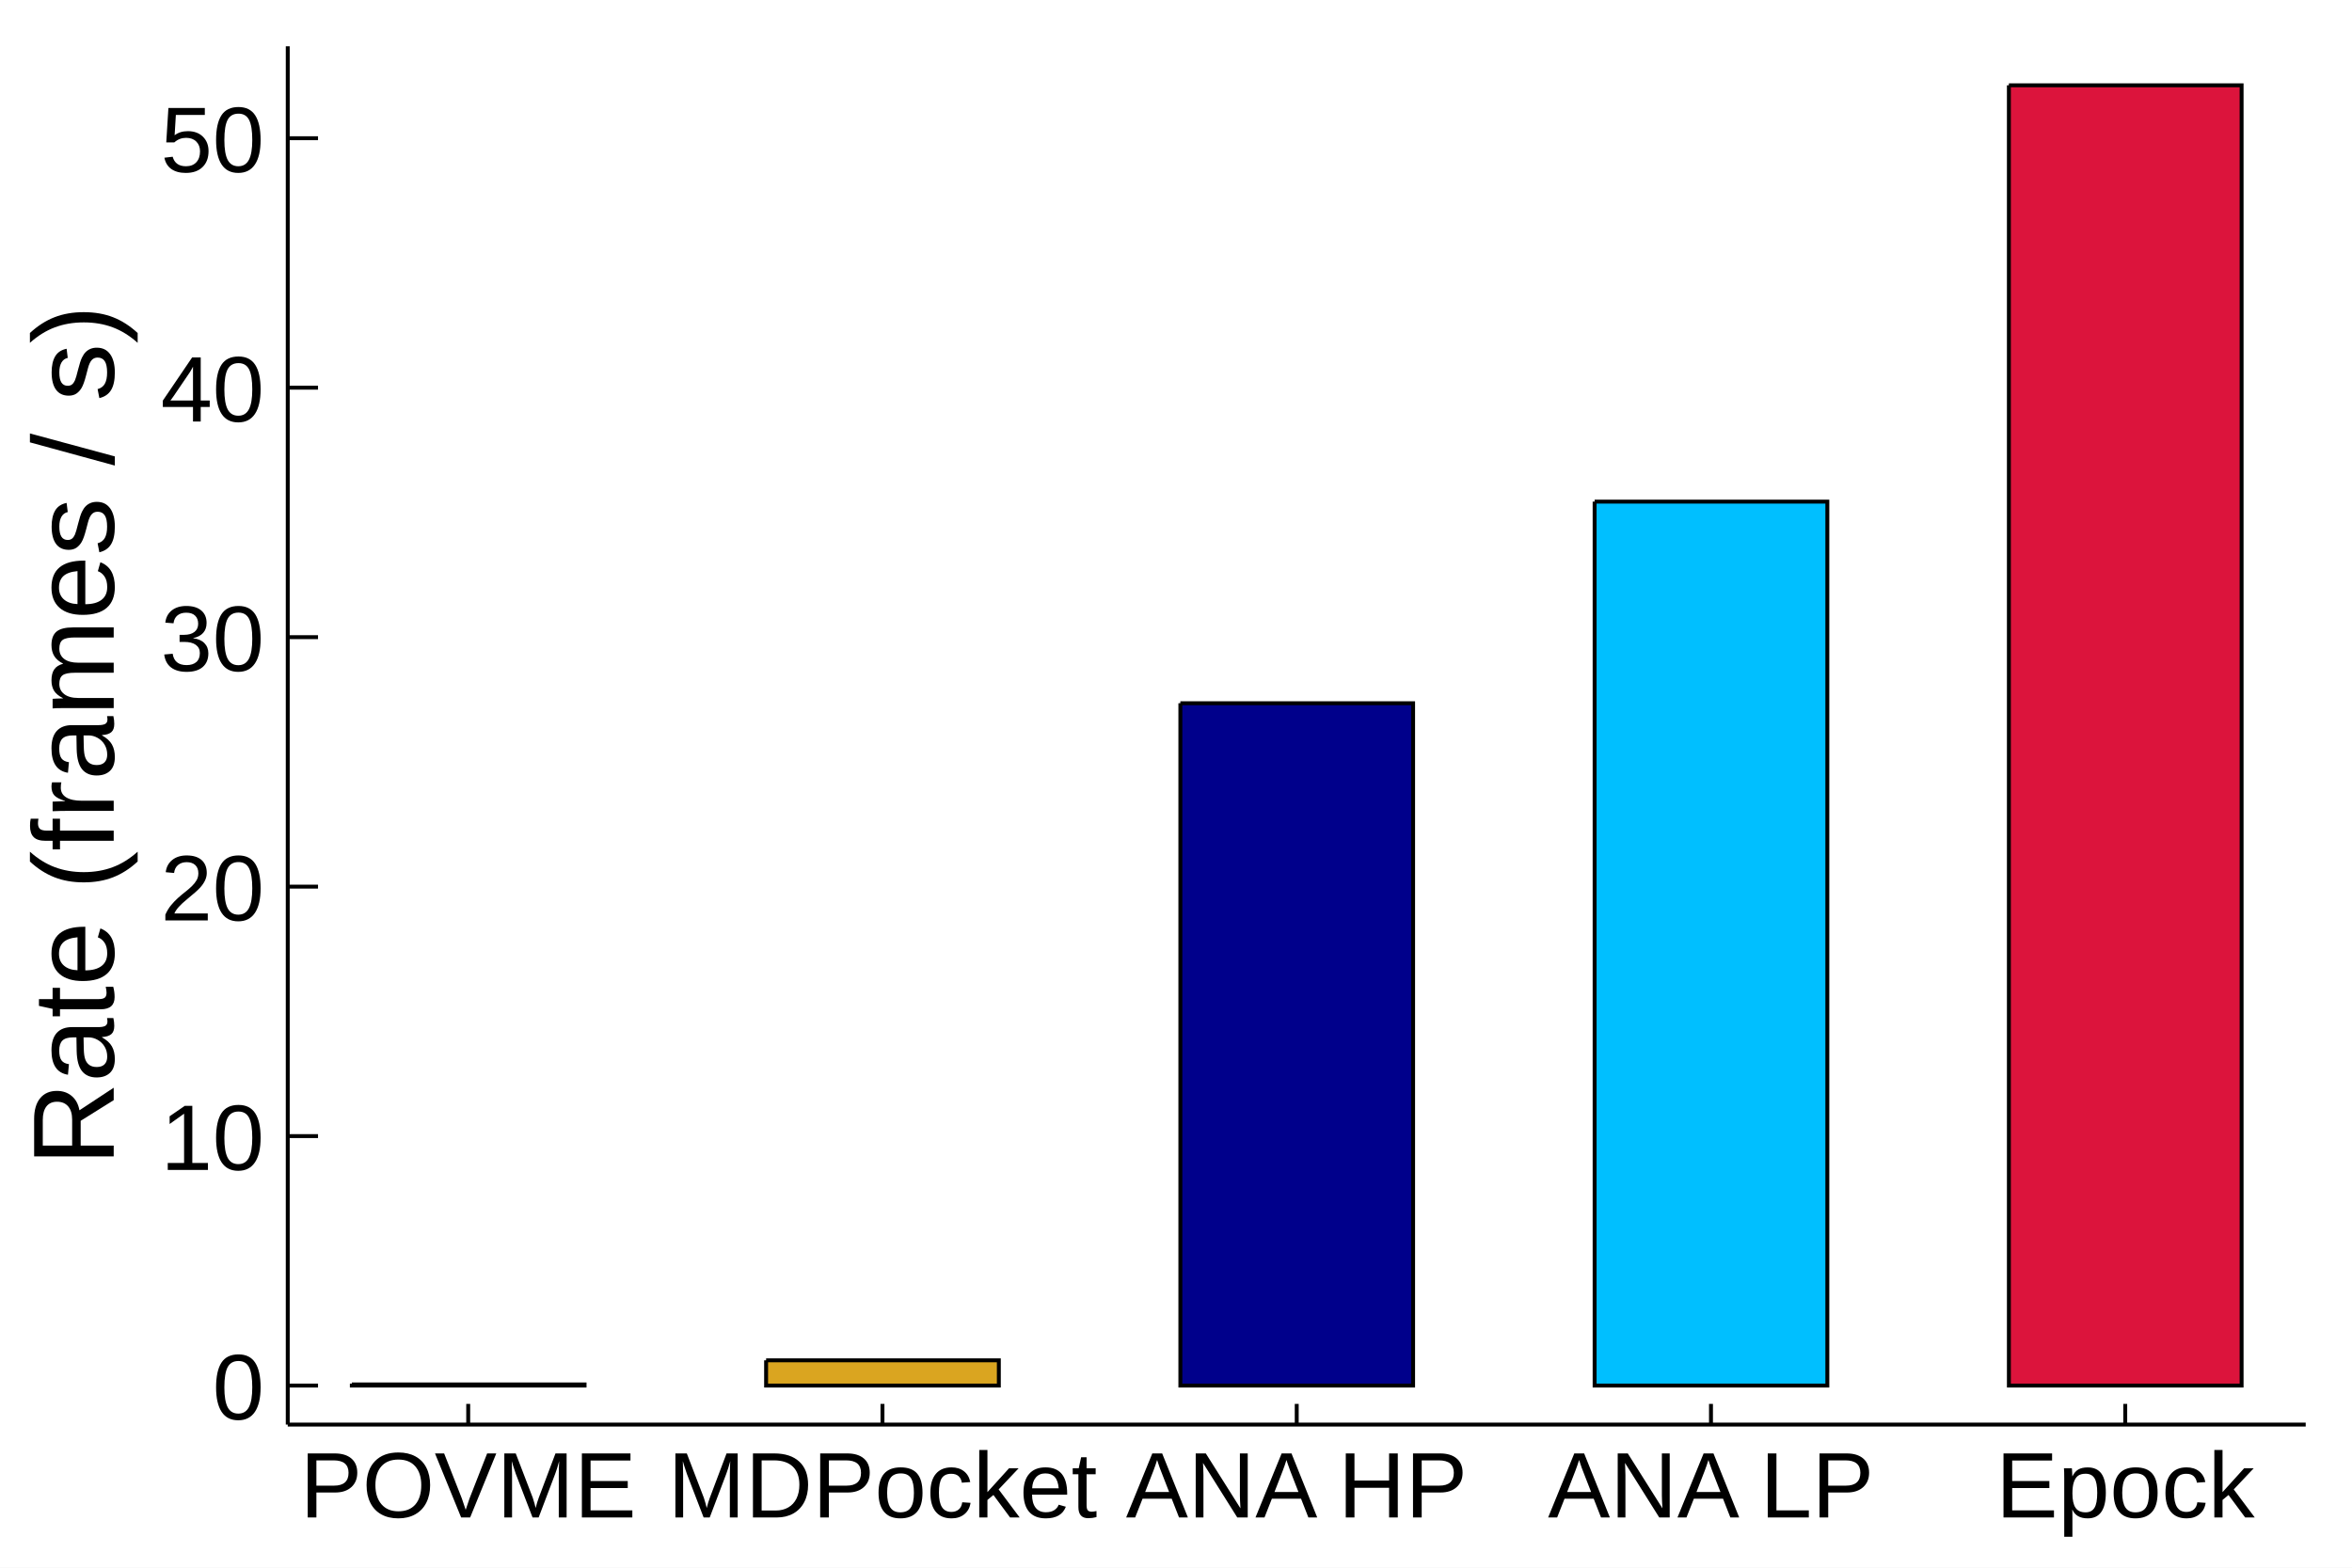
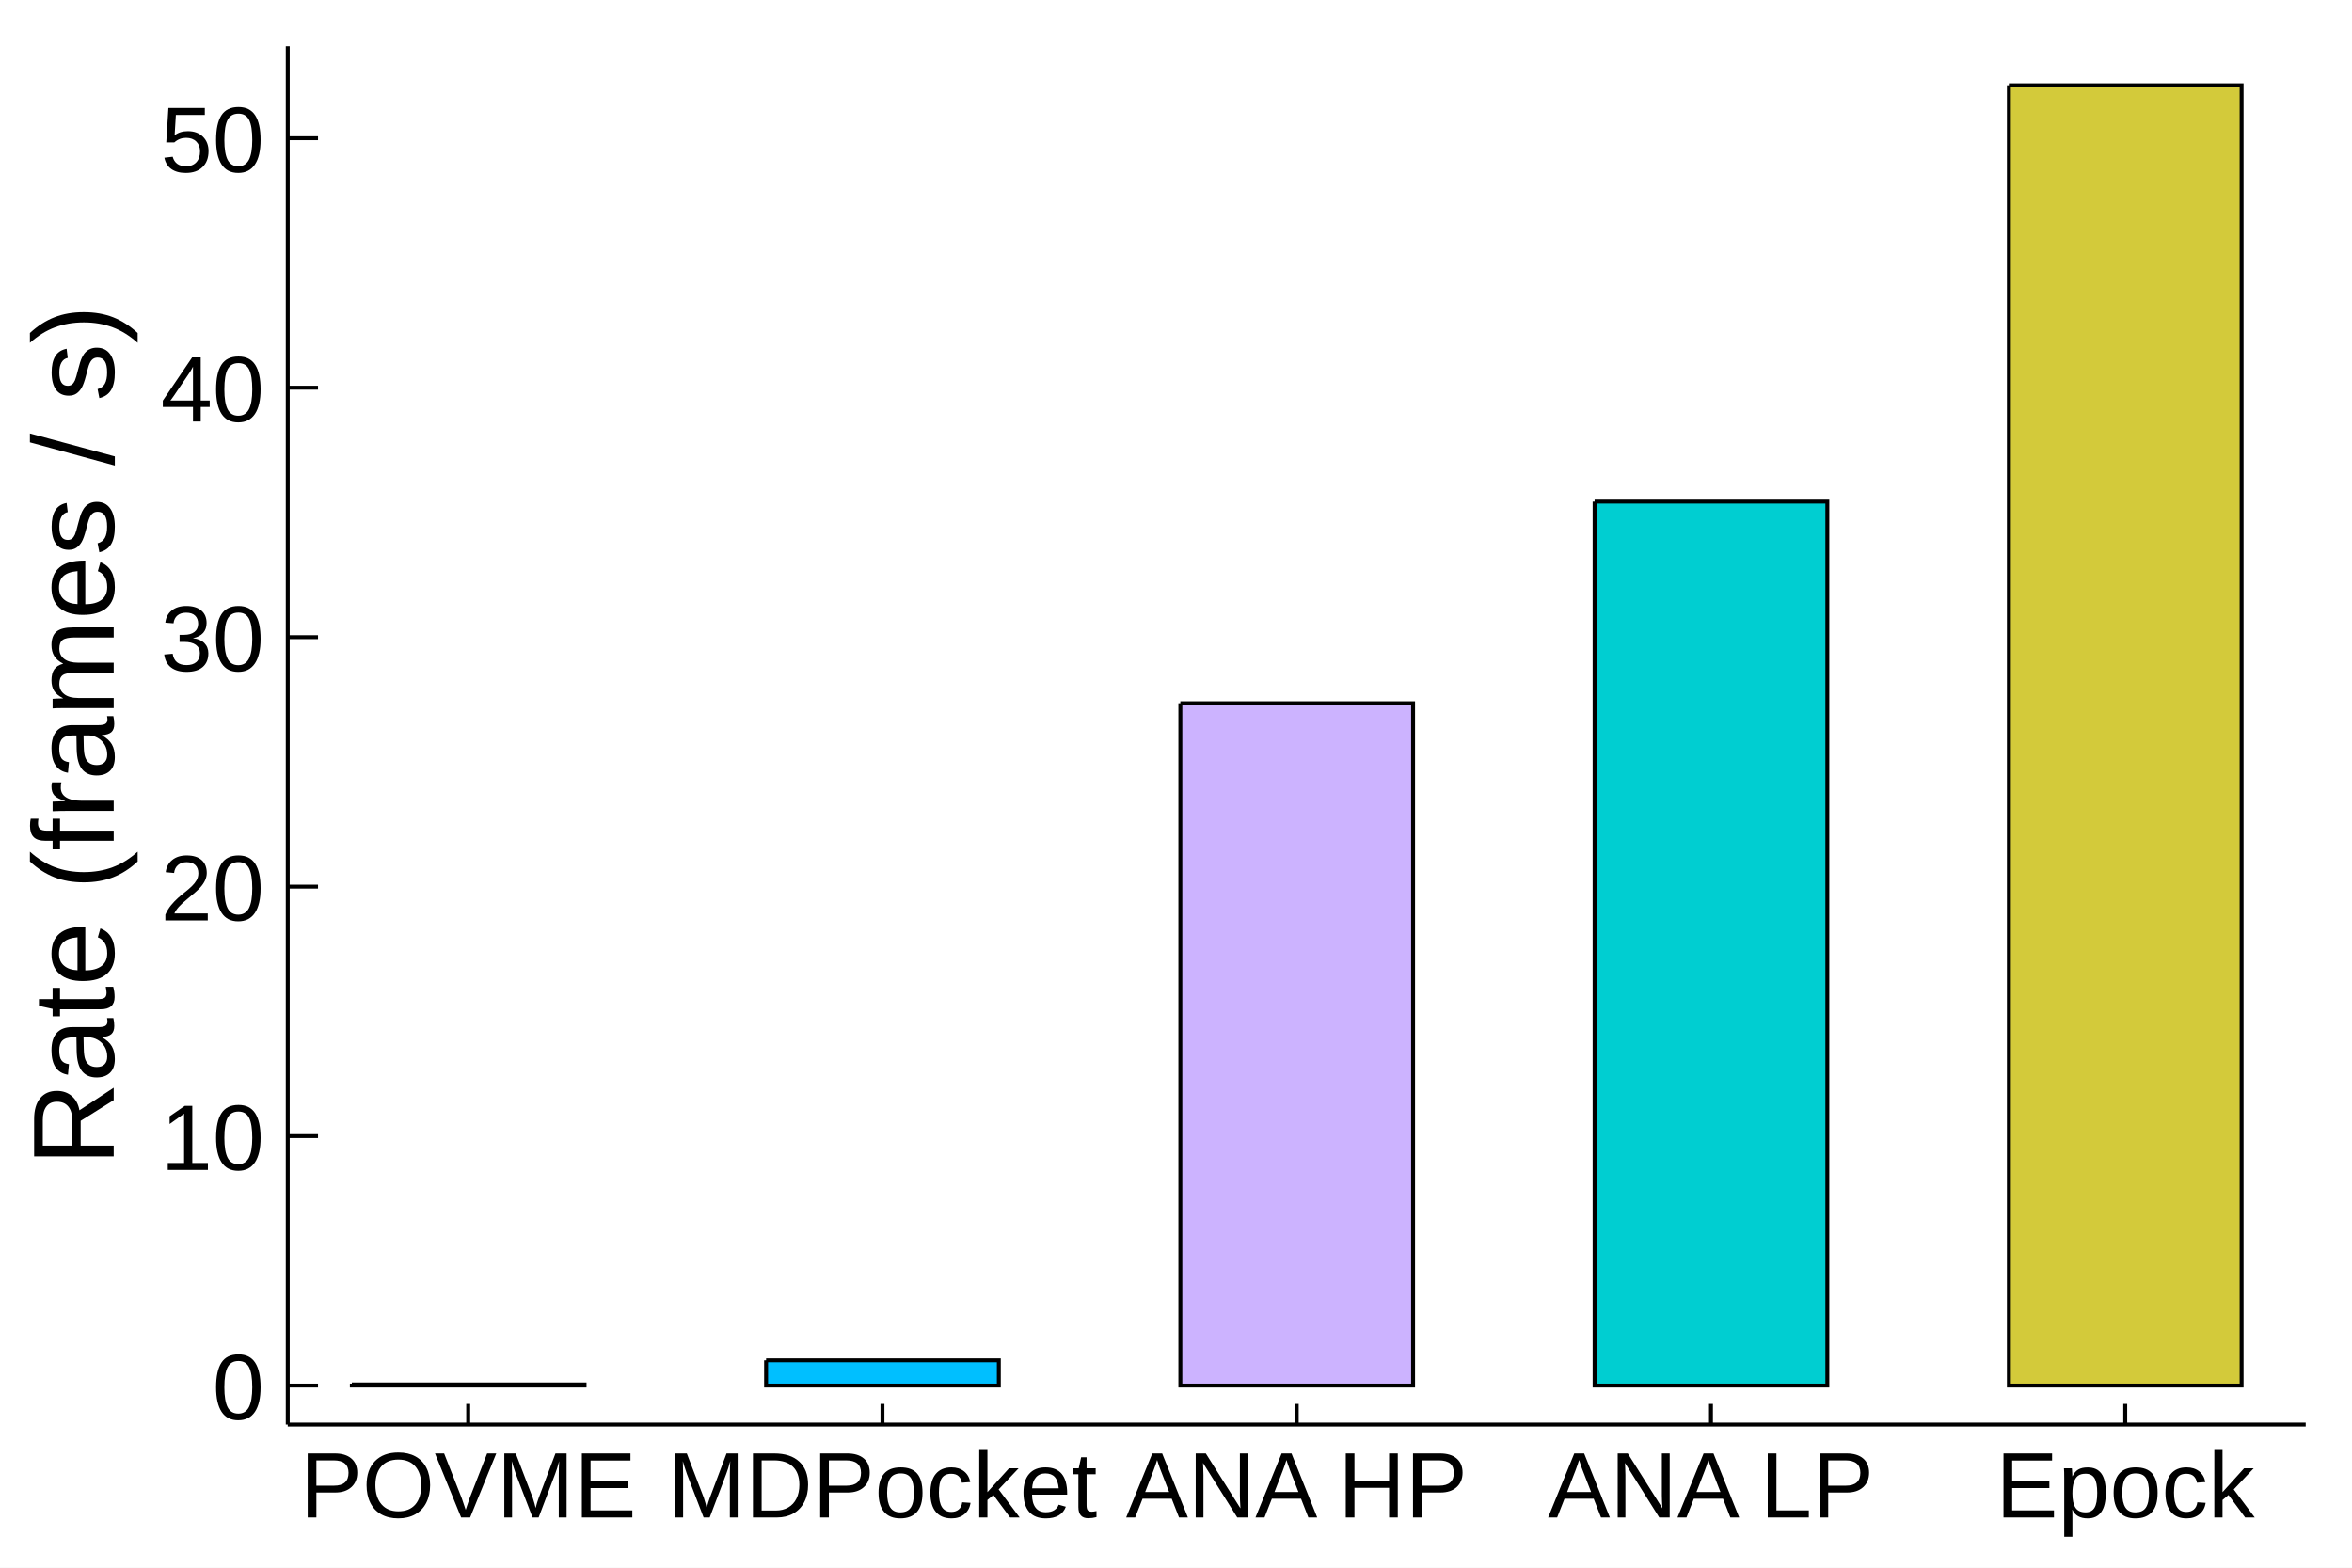
<svg xmlns="http://www.w3.org/2000/svg" width="600" height="400" viewBox="0 0 2400 1600">
  <defs>
-     <clipPath id="clip7500">
+     <clipPath id="clip7300">
      <rect x="0" y="0" width="2400" height="1600" />
    </clipPath>
  </defs>
-   <polygon clip-path="url(#clip7500)" points=" 0,1600 2400,1600 2400,0 0,0    " fill="#ffffff" fill-rule="evenodd" fill-opacity="1" />
+   <polygon clip-path="url(#clip7300)" points=" 0,1600 2400,1600 2400,0 0,0    " fill="#ffffff" fill-rule="evenodd" fill-opacity="1" />
  <defs>
-     <clipPath id="clip7501">
+     <clipPath id="clip7301">
      <rect x="480" y="0" width="1681" height="1600" />
    </clipPath>
  </defs>
-   <polygon clip-path="url(#clip7500)" points=" 293.622,1453.94 2352.76,1453.94 2352.76,47.244 293.622,47.244    " fill="#ffffff" fill-rule="evenodd" fill-opacity="1" />
+   <polygon clip-path="url(#clip7300)" points=" 293.622,1453.94 2352.76,1453.94 2352.76,47.244 293.622,47.244    " fill="#ffffff" fill-rule="evenodd" fill-opacity="1" />
  <defs>
-     <clipPath id="clip7502">
+     <clipPath id="clip7302">
      <rect x="293" y="47" width="2060" height="1408" />
    </clipPath>
  </defs>
-   <polyline clip-path="url(#clip7500)" style="stroke:#000000; stroke-width:4; stroke-opacity:1; fill:none" points="   293.622,1453.94 2352.76,1453.94    " />
-   <polyline clip-path="url(#clip7500)" style="stroke:#000000; stroke-width:4; stroke-opacity:1; fill:none" points="   293.622,1453.94 293.622,47.244    " />
-   <polyline clip-path="url(#clip7500)" style="stroke:#000000; stroke-width:4; stroke-opacity:1; fill:none" points="   477.764,1453.94 477.764,1432.84    " />
-   <polyline clip-path="url(#clip7500)" style="stroke:#000000; stroke-width:4; stroke-opacity:1; fill:none" points="   900.476,1453.94 900.476,1432.84    " />
-   <polyline clip-path="url(#clip7500)" style="stroke:#000000; stroke-width:4; stroke-opacity:1; fill:none" points="   1323.19,1453.94 1323.19,1432.84    " />
-   <polyline clip-path="url(#clip7500)" style="stroke:#000000; stroke-width:4; stroke-opacity:1; fill:none" points="   1745.9,1453.94 1745.9,1432.84    " />
-   <polyline clip-path="url(#clip7500)" style="stroke:#000000; stroke-width:4; stroke-opacity:1; fill:none" points="   2168.61,1453.94 2168.61,1432.84    " />
-   <polyline clip-path="url(#clip7500)" style="stroke:#000000; stroke-width:4; stroke-opacity:1; fill:none" points="   293.622,1414.13 324.509,1414.13    " />
-   <polyline clip-path="url(#clip7500)" style="stroke:#000000; stroke-width:4; stroke-opacity:1; fill:none" points="   293.622,1159.52 324.509,1159.52    " />
-   <polyline clip-path="url(#clip7500)" style="stroke:#000000; stroke-width:4; stroke-opacity:1; fill:none" points="   293.622,904.905 324.509,904.905    " />
-   <polyline clip-path="url(#clip7500)" style="stroke:#000000; stroke-width:4; stroke-opacity:1; fill:none" points="   293.622,650.292 324.509,650.292    " />
-   <polyline clip-path="url(#clip7500)" style="stroke:#000000; stroke-width:4; stroke-opacity:1; fill:none" points="   293.622,395.68 324.509,395.68    " />
-   <polyline clip-path="url(#clip7500)" style="stroke:#000000; stroke-width:4; stroke-opacity:1; fill:none" points="   293.622,141.067 324.509,141.067    " />
-   <g clip-path="url(#clip7500)">
+   <polyline clip-path="url(#clip7300)" style="stroke:#000000; stroke-width:4; stroke-opacity:1; fill:none" points="   293.622,1453.94 2352.76,1453.94    " />
+   <polyline clip-path="url(#clip7300)" style="stroke:#000000; stroke-width:4; stroke-opacity:1; fill:none" points="   293.622,1453.94 293.622,47.244    " />
+   <polyline clip-path="url(#clip7300)" style="stroke:#000000; stroke-width:4; stroke-opacity:1; fill:none" points="   477.764,1453.94 477.764,1432.84    " />
+   <polyline clip-path="url(#clip7300)" style="stroke:#000000; stroke-width:4; stroke-opacity:1; fill:none" points="   900.476,1453.94 900.476,1432.84    " />
+   <polyline clip-path="url(#clip7300)" style="stroke:#000000; stroke-width:4; stroke-opacity:1; fill:none" points="   1323.19,1453.94 1323.19,1432.84    " />
+   <polyline clip-path="url(#clip7300)" style="stroke:#000000; stroke-width:4; stroke-opacity:1; fill:none" points="   1745.9,1453.94 1745.9,1432.84    " />
+   <polyline clip-path="url(#clip7300)" style="stroke:#000000; stroke-width:4; stroke-opacity:1; fill:none" points="   2168.61,1453.94 2168.61,1432.84    " />
+   <polyline clip-path="url(#clip7300)" style="stroke:#000000; stroke-width:4; stroke-opacity:1; fill:none" points="   293.622,1414.13 324.509,1414.13    " />
+   <polyline clip-path="url(#clip7300)" style="stroke:#000000; stroke-width:4; stroke-opacity:1; fill:none" points="   293.622,1159.52 324.509,1159.52    " />
+   <polyline clip-path="url(#clip7300)" style="stroke:#000000; stroke-width:4; stroke-opacity:1; fill:none" points="   293.622,904.905 324.509,904.905    " />
+   <polyline clip-path="url(#clip7300)" style="stroke:#000000; stroke-width:4; stroke-opacity:1; fill:none" points="   293.622,650.292 324.509,650.292    " />
+   <polyline clip-path="url(#clip7300)" style="stroke:#000000; stroke-width:4; stroke-opacity:1; fill:none" points="   293.622,395.68 324.509,395.68    " />
+   <polyline clip-path="url(#clip7300)" style="stroke:#000000; stroke-width:4; stroke-opacity:1; fill:none" points="   293.622,141.067 324.509,141.067    " />
+   <g clip-path="url(#clip7300)">
    <text style="fill:#000000; fill-opacity:1; font-family:Arial,Helvetica Neue,Helvetica,sans-serif; font-size:95px; text-anchor:middle;" transform="rotate(0, 477.764, 1548.74)" x="477.764" y="1548.74">POVME</text>
  </g>
-   <g clip-path="url(#clip7500)">
+   <g clip-path="url(#clip7300)">
    <text style="fill:#000000; fill-opacity:1; font-family:Arial,Helvetica Neue,Helvetica,sans-serif; font-size:95px; text-anchor:middle;" transform="rotate(0, 900.476, 1548.74)" x="900.476" y="1548.74">MDPocket</text>
  </g>
-   <g clip-path="url(#clip7500)">
+   <g clip-path="url(#clip7300)">
    <text style="fill:#000000; fill-opacity:1; font-family:Arial,Helvetica Neue,Helvetica,sans-serif; font-size:95px; text-anchor:middle;" transform="rotate(0, 1323.19, 1548.74)" x="1323.19" y="1548.74">ANA HP</text>
  </g>
-   <g clip-path="url(#clip7500)">
+   <g clip-path="url(#clip7300)">
    <text style="fill:#000000; fill-opacity:1; font-family:Arial,Helvetica Neue,Helvetica,sans-serif; font-size:95px; text-anchor:middle;" transform="rotate(0, 1745.9, 1548.74)" x="1745.9" y="1548.74">ANA LP</text>
  </g>
-   <g clip-path="url(#clip7500)">
+   <g clip-path="url(#clip7300)">
    <text style="fill:#000000; fill-opacity:1; font-family:Arial,Helvetica Neue,Helvetica,sans-serif; font-size:95px; text-anchor:middle;" transform="rotate(0, 2168.61, 1548.74)" x="2168.61" y="1548.74">Epock</text>
  </g>
-   <g clip-path="url(#clip7500)">
+   <g clip-path="url(#clip7300)">
    <text style="fill:#000000; fill-opacity:1; font-family:Arial,Helvetica Neue,Helvetica,sans-serif; font-size:95px; text-anchor:end;" transform="rotate(0, 269.622, 1448.63)" x="269.622" y="1448.63">0</text>
  </g>
-   <g clip-path="url(#clip7500)">
+   <g clip-path="url(#clip7300)">
    <text style="fill:#000000; fill-opacity:1; font-family:Arial,Helvetica Neue,Helvetica,sans-serif; font-size:95px; text-anchor:end;" transform="rotate(0, 269.622, 1194.02)" x="269.622" y="1194.02">10</text>
  </g>
-   <g clip-path="url(#clip7500)">
+   <g clip-path="url(#clip7300)">
    <text style="fill:#000000; fill-opacity:1; font-family:Arial,Helvetica Neue,Helvetica,sans-serif; font-size:95px; text-anchor:end;" transform="rotate(0, 269.622, 939.405)" x="269.622" y="939.405">20</text>
  </g>
-   <g clip-path="url(#clip7500)">
+   <g clip-path="url(#clip7300)">
    <text style="fill:#000000; fill-opacity:1; font-family:Arial,Helvetica Neue,Helvetica,sans-serif; font-size:95px; text-anchor:end;" transform="rotate(0, 269.622, 684.792)" x="269.622" y="684.792">30</text>
  </g>
-   <g clip-path="url(#clip7500)">
+   <g clip-path="url(#clip7300)">
    <text style="fill:#000000; fill-opacity:1; font-family:Arial,Helvetica Neue,Helvetica,sans-serif; font-size:95px; text-anchor:end;" transform="rotate(0, 269.622, 430.18)" x="269.622" y="430.18">40</text>
  </g>
-   <g clip-path="url(#clip7500)">
+   <g clip-path="url(#clip7300)">
    <text style="fill:#000000; fill-opacity:1; font-family:Arial,Helvetica Neue,Helvetica,sans-serif; font-size:95px; text-anchor:end;" transform="rotate(0, 269.622, 175.567)" x="269.622" y="175.567">50</text>
  </g>
-   <g clip-path="url(#clip7500)">
+   <g clip-path="url(#clip7300)">
    <text style="fill:#000000; fill-opacity:1; font-family:Arial,Helvetica Neue,Helvetica,sans-serif; font-size:118px; text-anchor:middle;" transform="rotate(-90, 116.024, 750.593)" x="116.024" y="750.593">Rate (frames / s)</text>
  </g>
-   <polygon clip-path="url(#clip7502)" points=" 359.024,1412.97 359.024,1414.13 596.503,1414.13 596.503,1412.97 359.024,1412.97 359.024,1412.97    " fill="#006400" fill-rule="evenodd" fill-opacity="1" />
-   <polyline clip-path="url(#clip7502)" style="stroke:#000000; stroke-width:4; stroke-opacity:1; fill:none" points="   359.024,1412.97 359.024,1414.13 596.503,1414.13 596.503,1412.97 359.024,1412.97    " />
-   <polygon clip-path="url(#clip7502)" points=" 781.737,1388.36 781.737,1414.13 1019.22,1414.13 1019.22,1388.36 781.737,1388.36 781.737,1388.36    " fill="#daa520" fill-rule="evenodd" fill-opacity="1" />
-   <polyline clip-path="url(#clip7502)" style="stroke:#000000; stroke-width:4; stroke-opacity:1; fill:none" points="   781.737,1388.36 781.737,1414.13 1019.22,1414.13 1019.22,1388.36 781.737,1388.36    " />
-   <polygon clip-path="url(#clip7502)" points=" 1204.45,717.73 1204.45,1414.13 1441.93,1414.13 1441.93,717.73 1204.45,717.73 1204.45,717.73    " fill="#00008b" fill-rule="evenodd" fill-opacity="1" />
-   <polyline clip-path="url(#clip7502)" style="stroke:#000000; stroke-width:4; stroke-opacity:1; fill:none" points="   1204.45,717.73 1204.45,1414.13 1441.93,1414.13 1441.93,717.73 1204.45,717.73    " />
-   <polygon clip-path="url(#clip7502)" points=" 1627.16,511.965 1627.16,1414.13 1864.64,1414.13 1864.64,511.965 1627.16,511.965 1627.16,511.965    " fill="#00bfff" fill-rule="evenodd" fill-opacity="1" />
-   <polyline clip-path="url(#clip7502)" style="stroke:#000000; stroke-width:4; stroke-opacity:1; fill:none" points="   1627.16,511.965 1627.16,1414.13 1864.64,1414.13 1864.64,511.965 1627.16,511.965    " />
-   <polygon clip-path="url(#clip7502)" points=" 2049.88,87.056 2049.88,1414.13 2287.35,1414.13 2287.35,87.056 2049.88,87.056 2049.88,87.056    " fill="#dc143c" fill-rule="evenodd" fill-opacity="1" />
-   <polyline clip-path="url(#clip7502)" style="stroke:#000000; stroke-width:4; stroke-opacity:1; fill:none" points="   2049.88,87.056 2049.88,1414.13 2287.35,1414.13 2287.35,87.056 2049.88,87.056    " />
+   <polygon clip-path="url(#clip7302)" points=" 359.024,1412.97 359.024,1414.13 596.503,1414.13 596.503,1412.97 359.024,1412.97 359.024,1412.97    " fill="#ff6dae" fill-rule="evenodd" fill-opacity="1" />
+   <polyline clip-path="url(#clip7302)" style="stroke:#000000; stroke-width:4; stroke-opacity:1; fill:none" points="   359.024,1412.97 359.024,1414.13 596.503,1414.13 596.503,1412.97 359.024,1412.97    " />
+   <polygon clip-path="url(#clip7302)" points=" 781.737,1388.36 781.737,1414.13 1019.22,1414.13 1019.22,1388.36 781.737,1388.36 781.737,1388.36    " fill="#00bfff" fill-rule="evenodd" fill-opacity="1" />
+   <polyline clip-path="url(#clip7302)" style="stroke:#000000; stroke-width:4; stroke-opacity:1; fill:none" points="   781.737,1388.36 781.737,1414.13 1019.22,1414.13 1019.22,1388.36 781.737,1388.36    " />
+   <polygon clip-path="url(#clip7302)" points=" 1204.45,717.73 1204.45,1414.13 1441.93,1414.13 1441.93,717.73 1204.45,717.73 1204.45,717.73    " fill="#ccb3ff" fill-rule="evenodd" fill-opacity="1" />
+   <polyline clip-path="url(#clip7302)" style="stroke:#000000; stroke-width:4; stroke-opacity:1; fill:none" points="   1204.45,717.73 1204.45,1414.13 1441.93,1414.13 1441.93,717.73 1204.45,717.73    " />
+   <polygon clip-path="url(#clip7302)" points=" 1627.16,511.965 1627.16,1414.13 1864.64,1414.13 1864.64,511.965 1627.16,511.965 1627.16,511.965    " fill="#00ced1" fill-rule="evenodd" fill-opacity="1" />
+   <polyline clip-path="url(#clip7302)" style="stroke:#000000; stroke-width:4; stroke-opacity:1; fill:none" points="   1627.16,511.965 1627.16,1414.13 1864.64,1414.13 1864.64,511.965 1627.16,511.965    " />
+   <polygon clip-path="url(#clip7302)" points=" 2049.88,87.056 2049.88,1414.13 2287.35,1414.13 2287.35,87.056 2049.88,87.056 2049.88,87.056    " fill="#d3ca3a" fill-rule="evenodd" fill-opacity="1" />
+   <polyline clip-path="url(#clip7302)" style="stroke:#000000; stroke-width:4; stroke-opacity:1; fill:none" points="   2049.88,87.056 2049.88,1414.13 2287.35,1414.13 2287.35,87.056 2049.88,87.056    " />
</svg>
